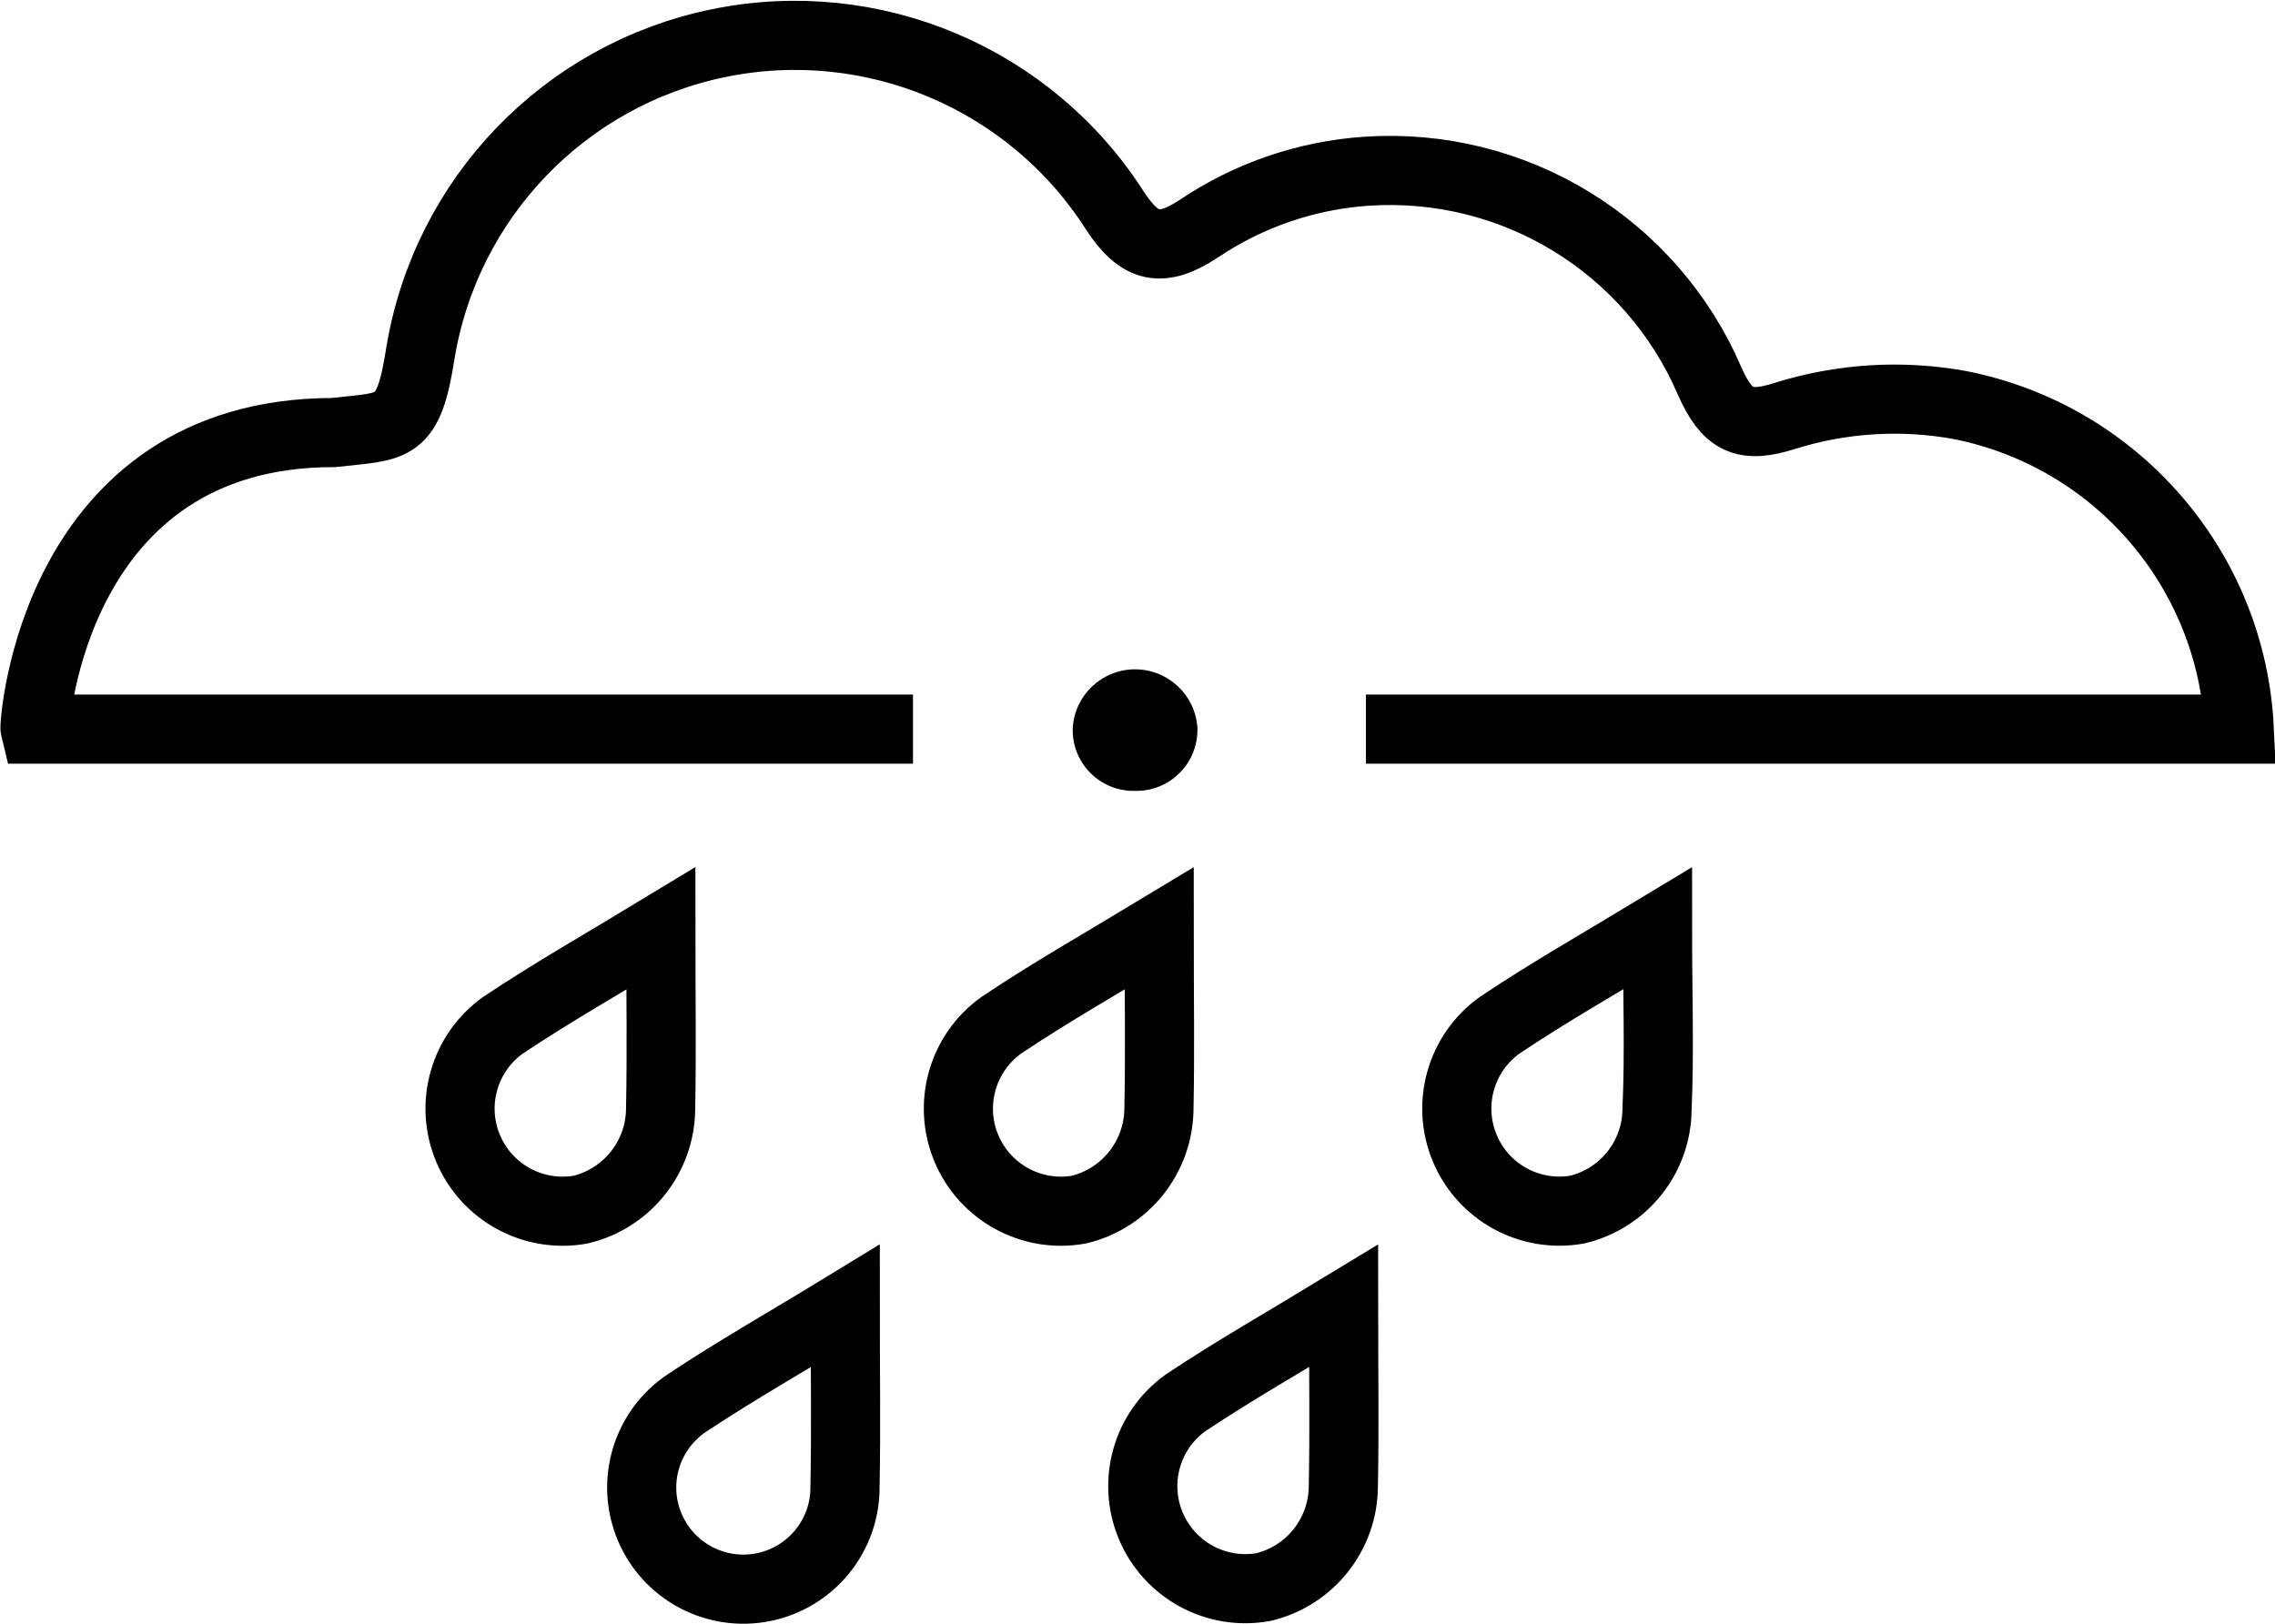
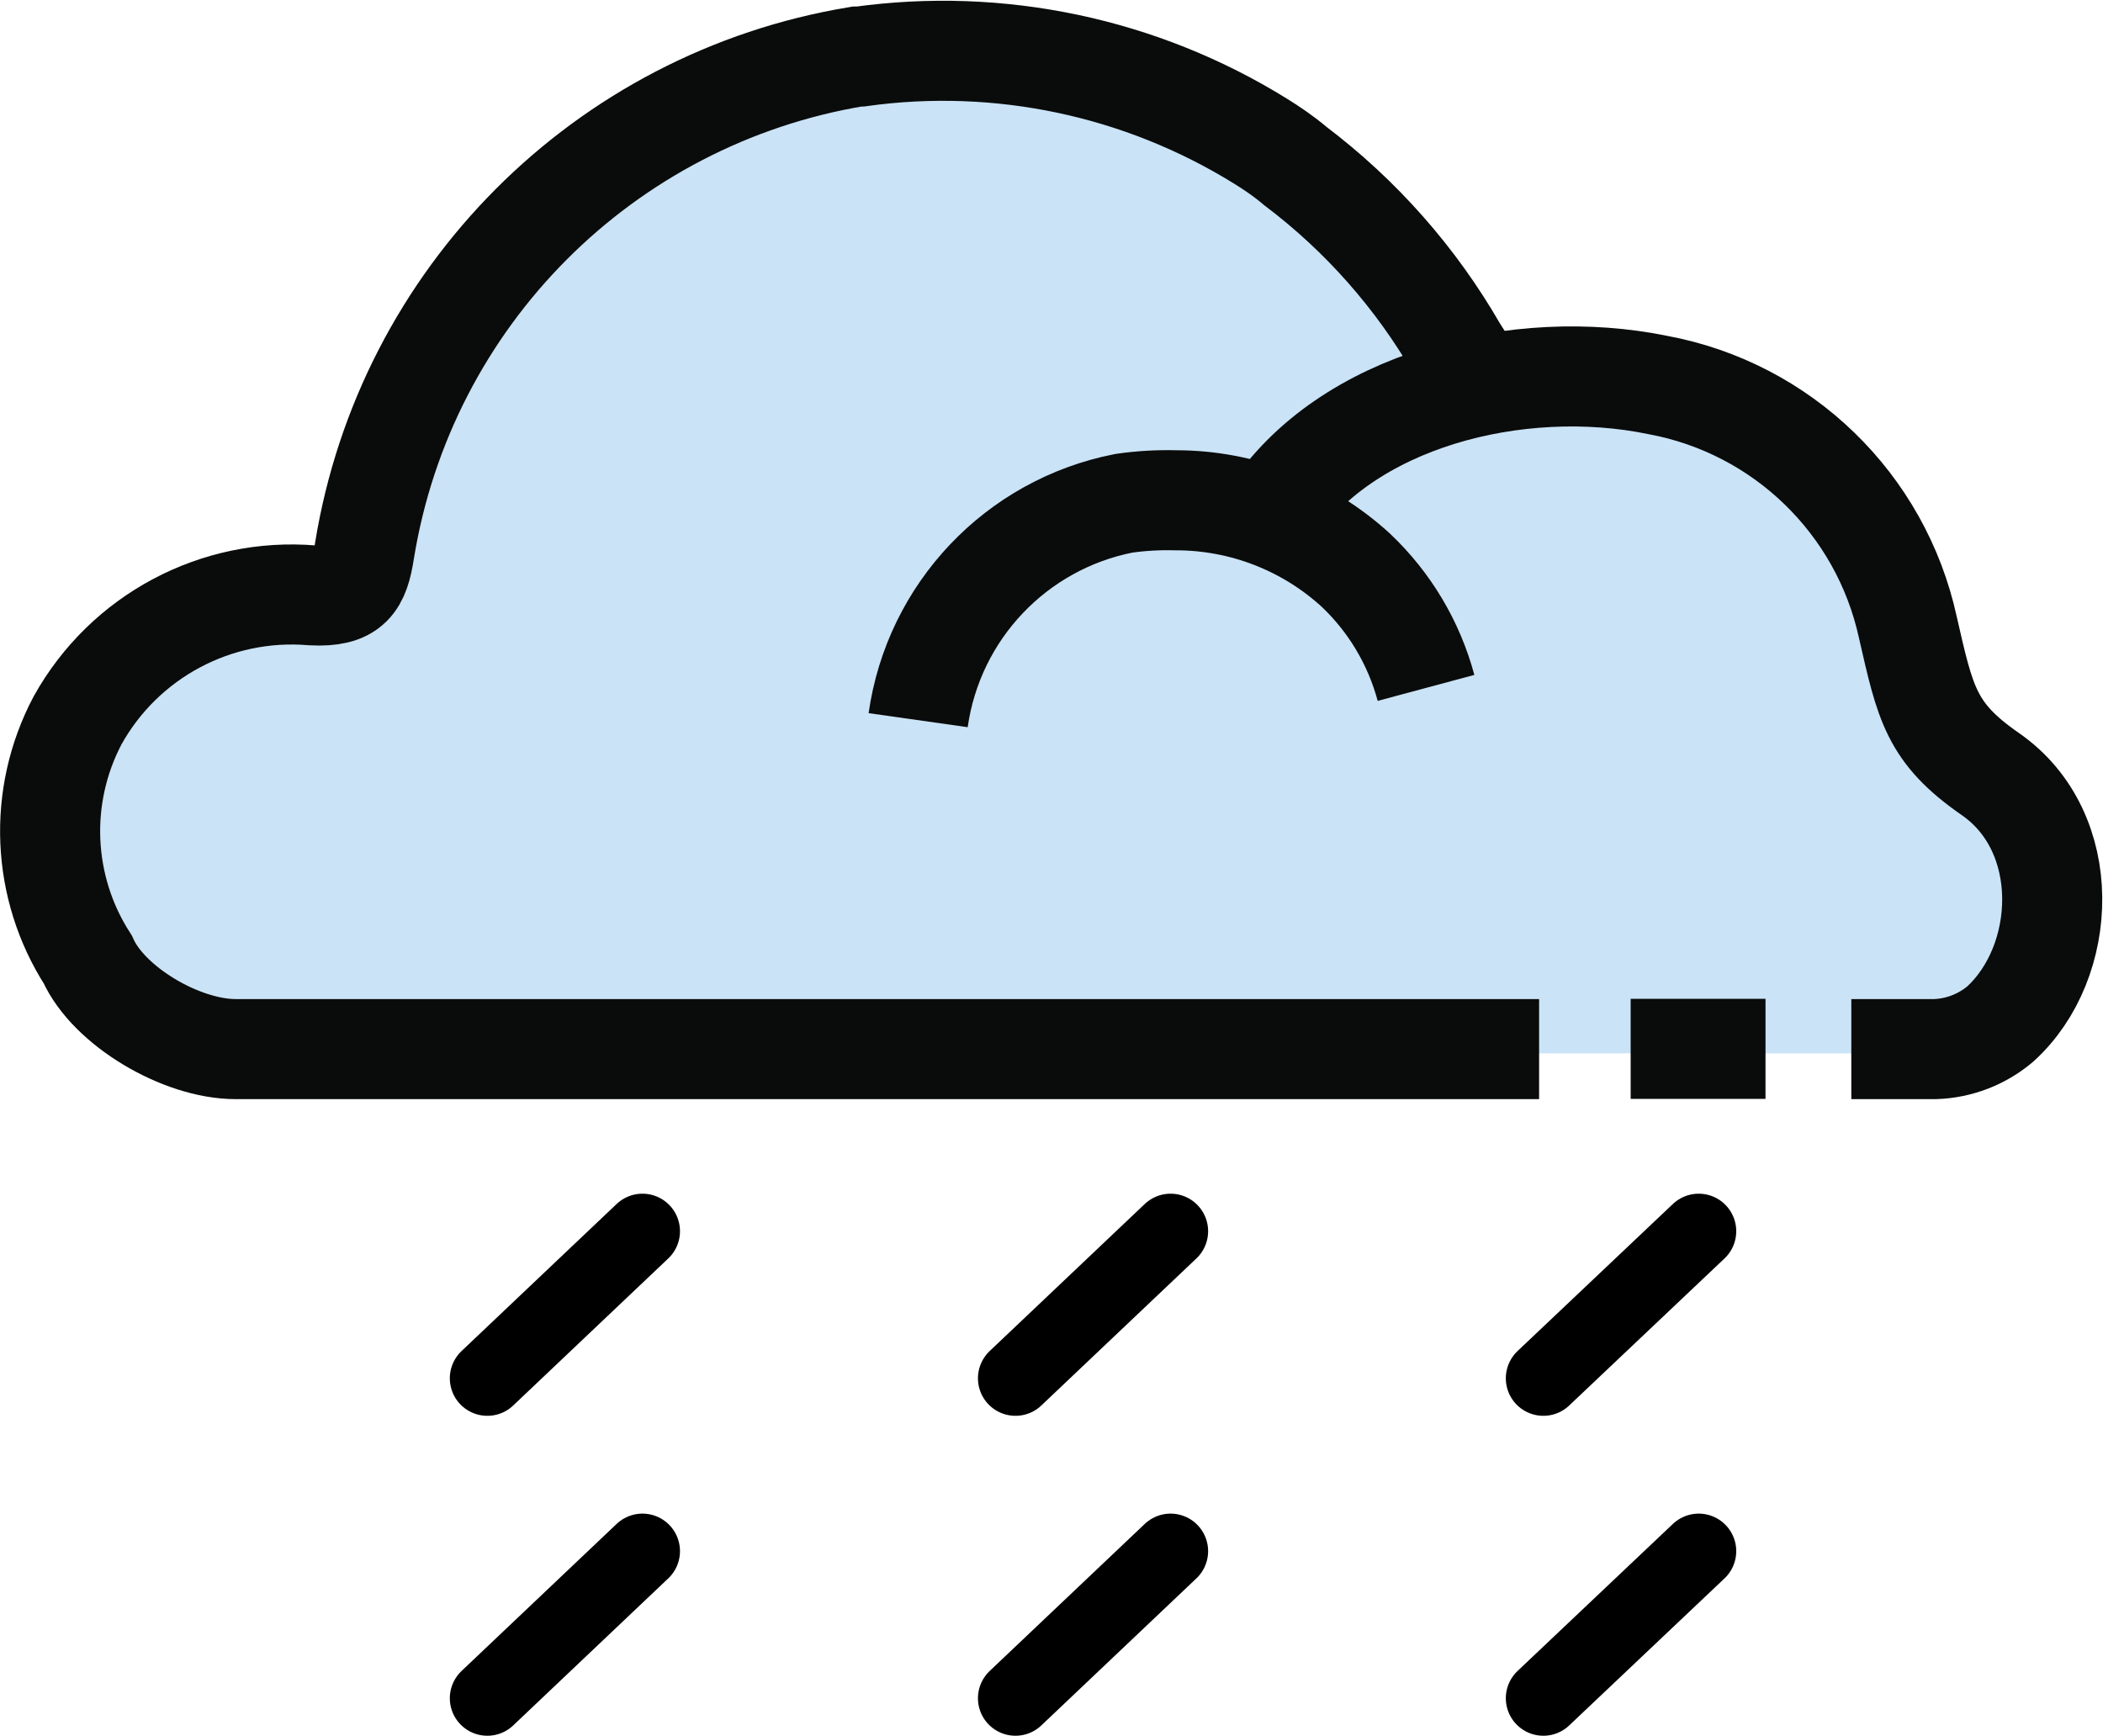
- <svg xmlns="http://www.w3.org/2000/svg" viewBox="0 0 98.7 70.44">
+ <svg xmlns="http://www.w3.org/2000/svg" viewBox="0 0 84.06 69.39">
  <defs>
-     <style>.cls-1{fill:none;stroke:#000;stroke-miterlimit:10;stroke-width:3px}</style>
+     <style>.cls-1{fill:#cae3f6;}.cls-2,.cls-3{fill:none;stroke-miterlimit:10;}.cls-2{stroke:#000;stroke-linecap:round;stroke-width:3px;}.cls-3{stroke:#0a0b0b;stroke-width:4px;}</style>
  </defs>
  <g id="Layer_2" data-name="Layer 2">
    <g id="Layer_1-2" data-name="Layer 1">
-       <path class="cls-1" d="M28.67 40.29c-2.47 1.5-4.71 2.77-6.85 4.2a4.45 4.45 0 0 0 3.37 8 4.53 4.53 0 0 0 3.47-4.36c.05-2.48.01-4.95.01-7.84ZM50.29 40.29c-2.48 1.5-4.72 2.77-6.85 4.2a4.45 4.45 0 0 0 3.37 8 4.54 4.54 0 0 0 3.47-4.36c.05-2.48.01-4.95.01-7.84ZM71.91 40.29c-2.48 1.5-4.72 2.77-6.85 4.2a4.45 4.45 0 0 0 3.36 8 4.51 4.51 0 0 0 3.47-4.36c.11-2.48.02-4.95.02-7.84ZM36.67 56.67c-2.47 1.51-4.71 2.78-6.85 4.2a4.41 4.41 0 1 0 6.84 3.64c.05-2.51.01-4.95.01-7.84ZM58.29 56.67c-2.48 1.51-4.72 2.78-6.85 4.2a4.45 4.45 0 0 0 3.37 8 4.52 4.52 0 0 0 3.47-4.36c.05-2.51.01-4.95.01-7.84ZM59.26 31.64h37.89a15.06 15.06 0 0 0-12.1-14.06 15.87 15.87 0 0 0-7.62.47c-1.76.56-2.5.2-3.26-1.52a15.1 15.1 0 0 0-14.88-9.1A14.82 14.82 0 0 0 52 9.93c-1.62 1.06-2.55.86-3.63-.79a16.47 16.47 0 0 0-30.13 6.18c-.53 3.41-1.13 3.15-3.77 3.45-12.16 0-13 12.67-12.95 12.87h38.09" />
-       <path d="M49.24 34.32a2.64 2.64 0 0 1-2.7-2.73 2.71 2.71 0 0 1 5.41 0 2.65 2.65 0 0 1-2.71 2.73Z" />
+       <path class="cls-1" d="M61.52,42.12H9.42c-2.18,0-5.08-1.72-5.91-3.59A9.47,9.47,0,0,1,3.1,29a9.79,9.79,0,0,1,9.38-5c1.57.08,1.89-.49,2.09-1.8A23.9,23.9,0,0,1,34.26,2.44l.12,0a24,24,0,0,1,16,3.38c.47.29.94.6,1.4,1a24.37,24.37,0,0,1,6.46,7.32L59,15.34" />
+       <path class="cls-1" d="M36.7,29a10.32,10.32,0,0,1,8.22-8.68,13.4,13.4,0,0,1,2-.15,10.68,10.68,0,0,1,7.19,2.78A10.16,10.16,0,0,1,57,27.68" />
+       <path class="cls-1" d="M50.77,20.78c3-4.64,9.95-6.35,15.49-5.21a12.57,12.57,0,0,1,10,9.69c.7,3,.93,4.22,3.29,5.85,3.36,2.33,3.12,7.54.4,10a4.26,4.26,0,0,1-2.6,1h-18" />
+       <line class="cls-1" x1="65.18" y1="42.11" x2="70.57" y2="42.11" />
+       <line class="cls-2" x1="67.9" y1="62.01" x2="61.69" y2="67.89" />
+       <line class="cls-2" x1="25.68" y1="62.01" x2="19.48" y2="67.89" />
+       <line class="cls-2" x1="46.79" y1="62.01" x2="40.59" y2="67.89" />
+       <line class="cls-2" x1="67.9" y1="49.22" x2="61.69" y2="55.1" />
+       <line class="cls-2" x1="25.68" y1="49.22" x2="19.48" y2="55.1" />
+       <line class="cls-2" x1="46.79" y1="49.22" x2="40.59" y2="55.1" />
+       <path class="cls-3" d="M61.52,41.94H9.42c-2.18,0-5.08-1.72-5.91-3.58A9.49,9.49,0,0,1,3.1,28.8a9.79,9.79,0,0,1,9.38-5c1.57.08,1.89-.49,2.09-1.79A23.9,23.9,0,0,1,34.26,2.26l.12,0a24.08,24.08,0,0,1,16,3.38c.47.29.94.61,1.4,1a24.49,24.49,0,0,1,6.46,7.32L59,15.16" />
+       <path class="cls-3" d="M36.7,28.79a10.31,10.31,0,0,1,8.22-8.67A12.28,12.28,0,0,1,47,20a10.64,10.64,0,0,1,7.19,2.79A10.08,10.08,0,0,1,57,27.5" />
+       <path class="cls-3" d="M50.77,20.61c3-4.65,9.95-6.36,15.49-5.22a12.58,12.58,0,0,1,10,9.69c.7,3.06.93,4.22,3.29,5.86,3.36,2.32,3.12,7.53.4,10a4.26,4.26,0,0,1-2.6,1H74" />
+       <line class="cls-3" x1="65.18" y1="41.93" x2="70.57" y2="41.93" />
    </g>
  </g>
</svg>
